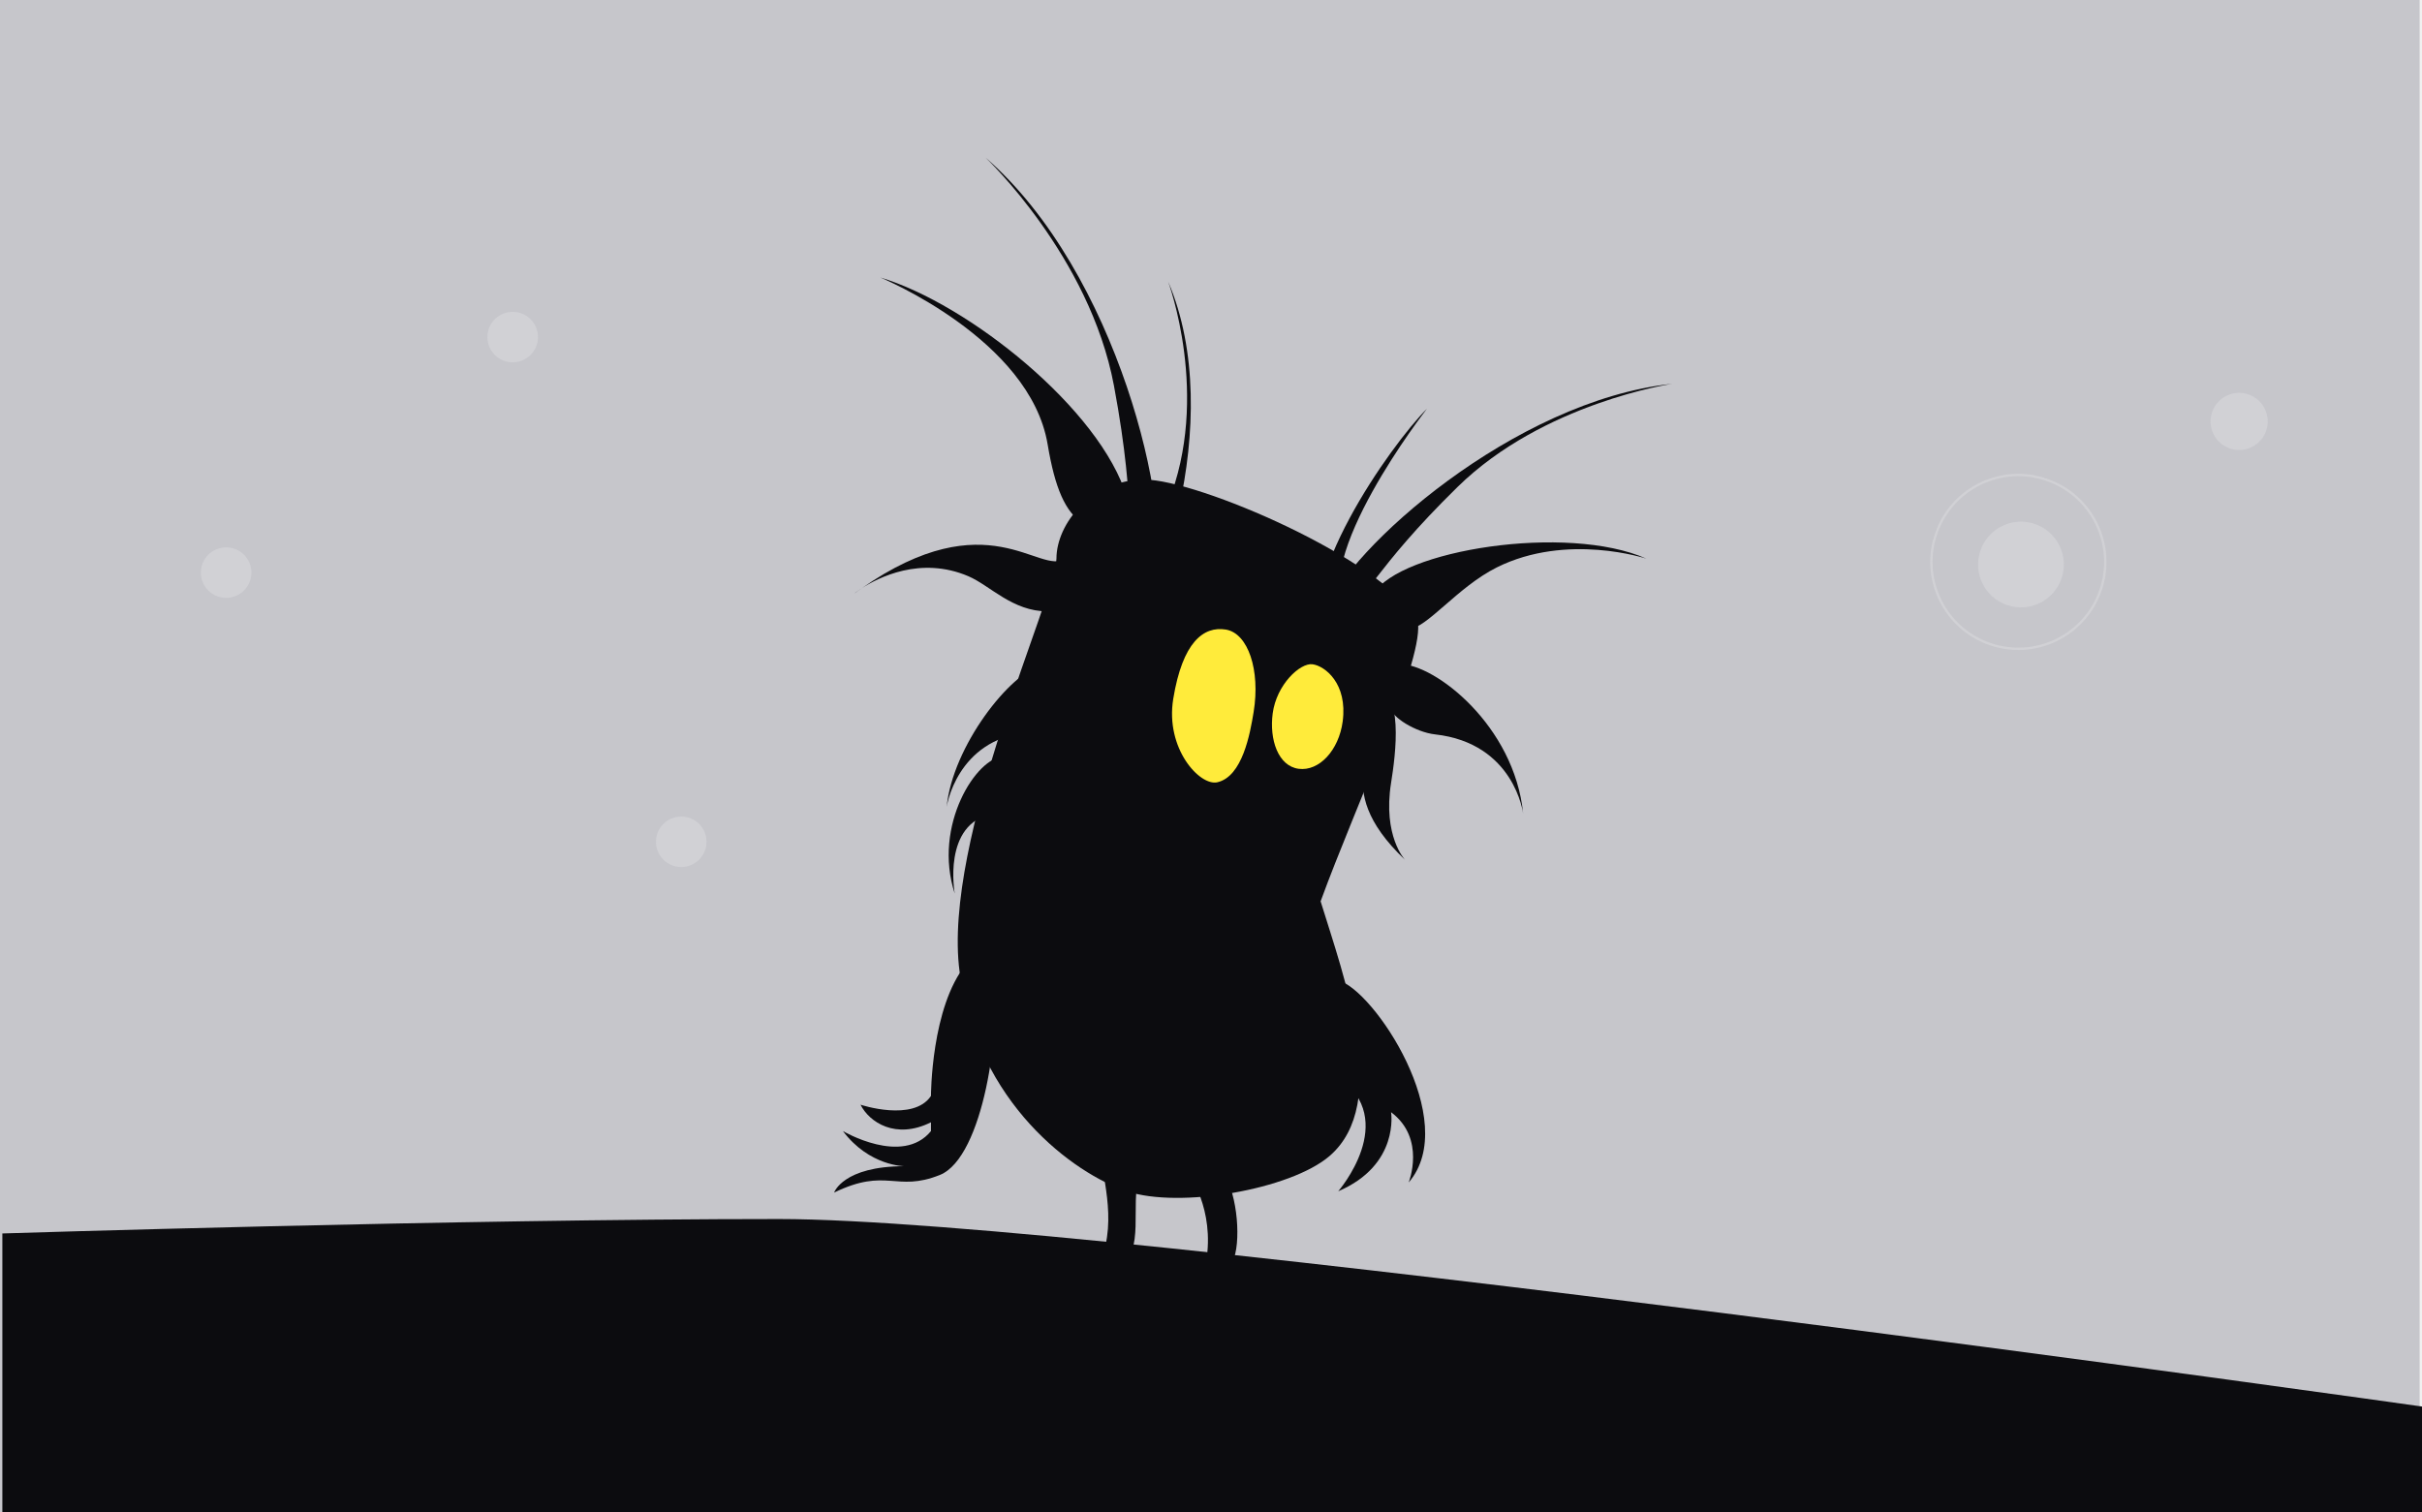
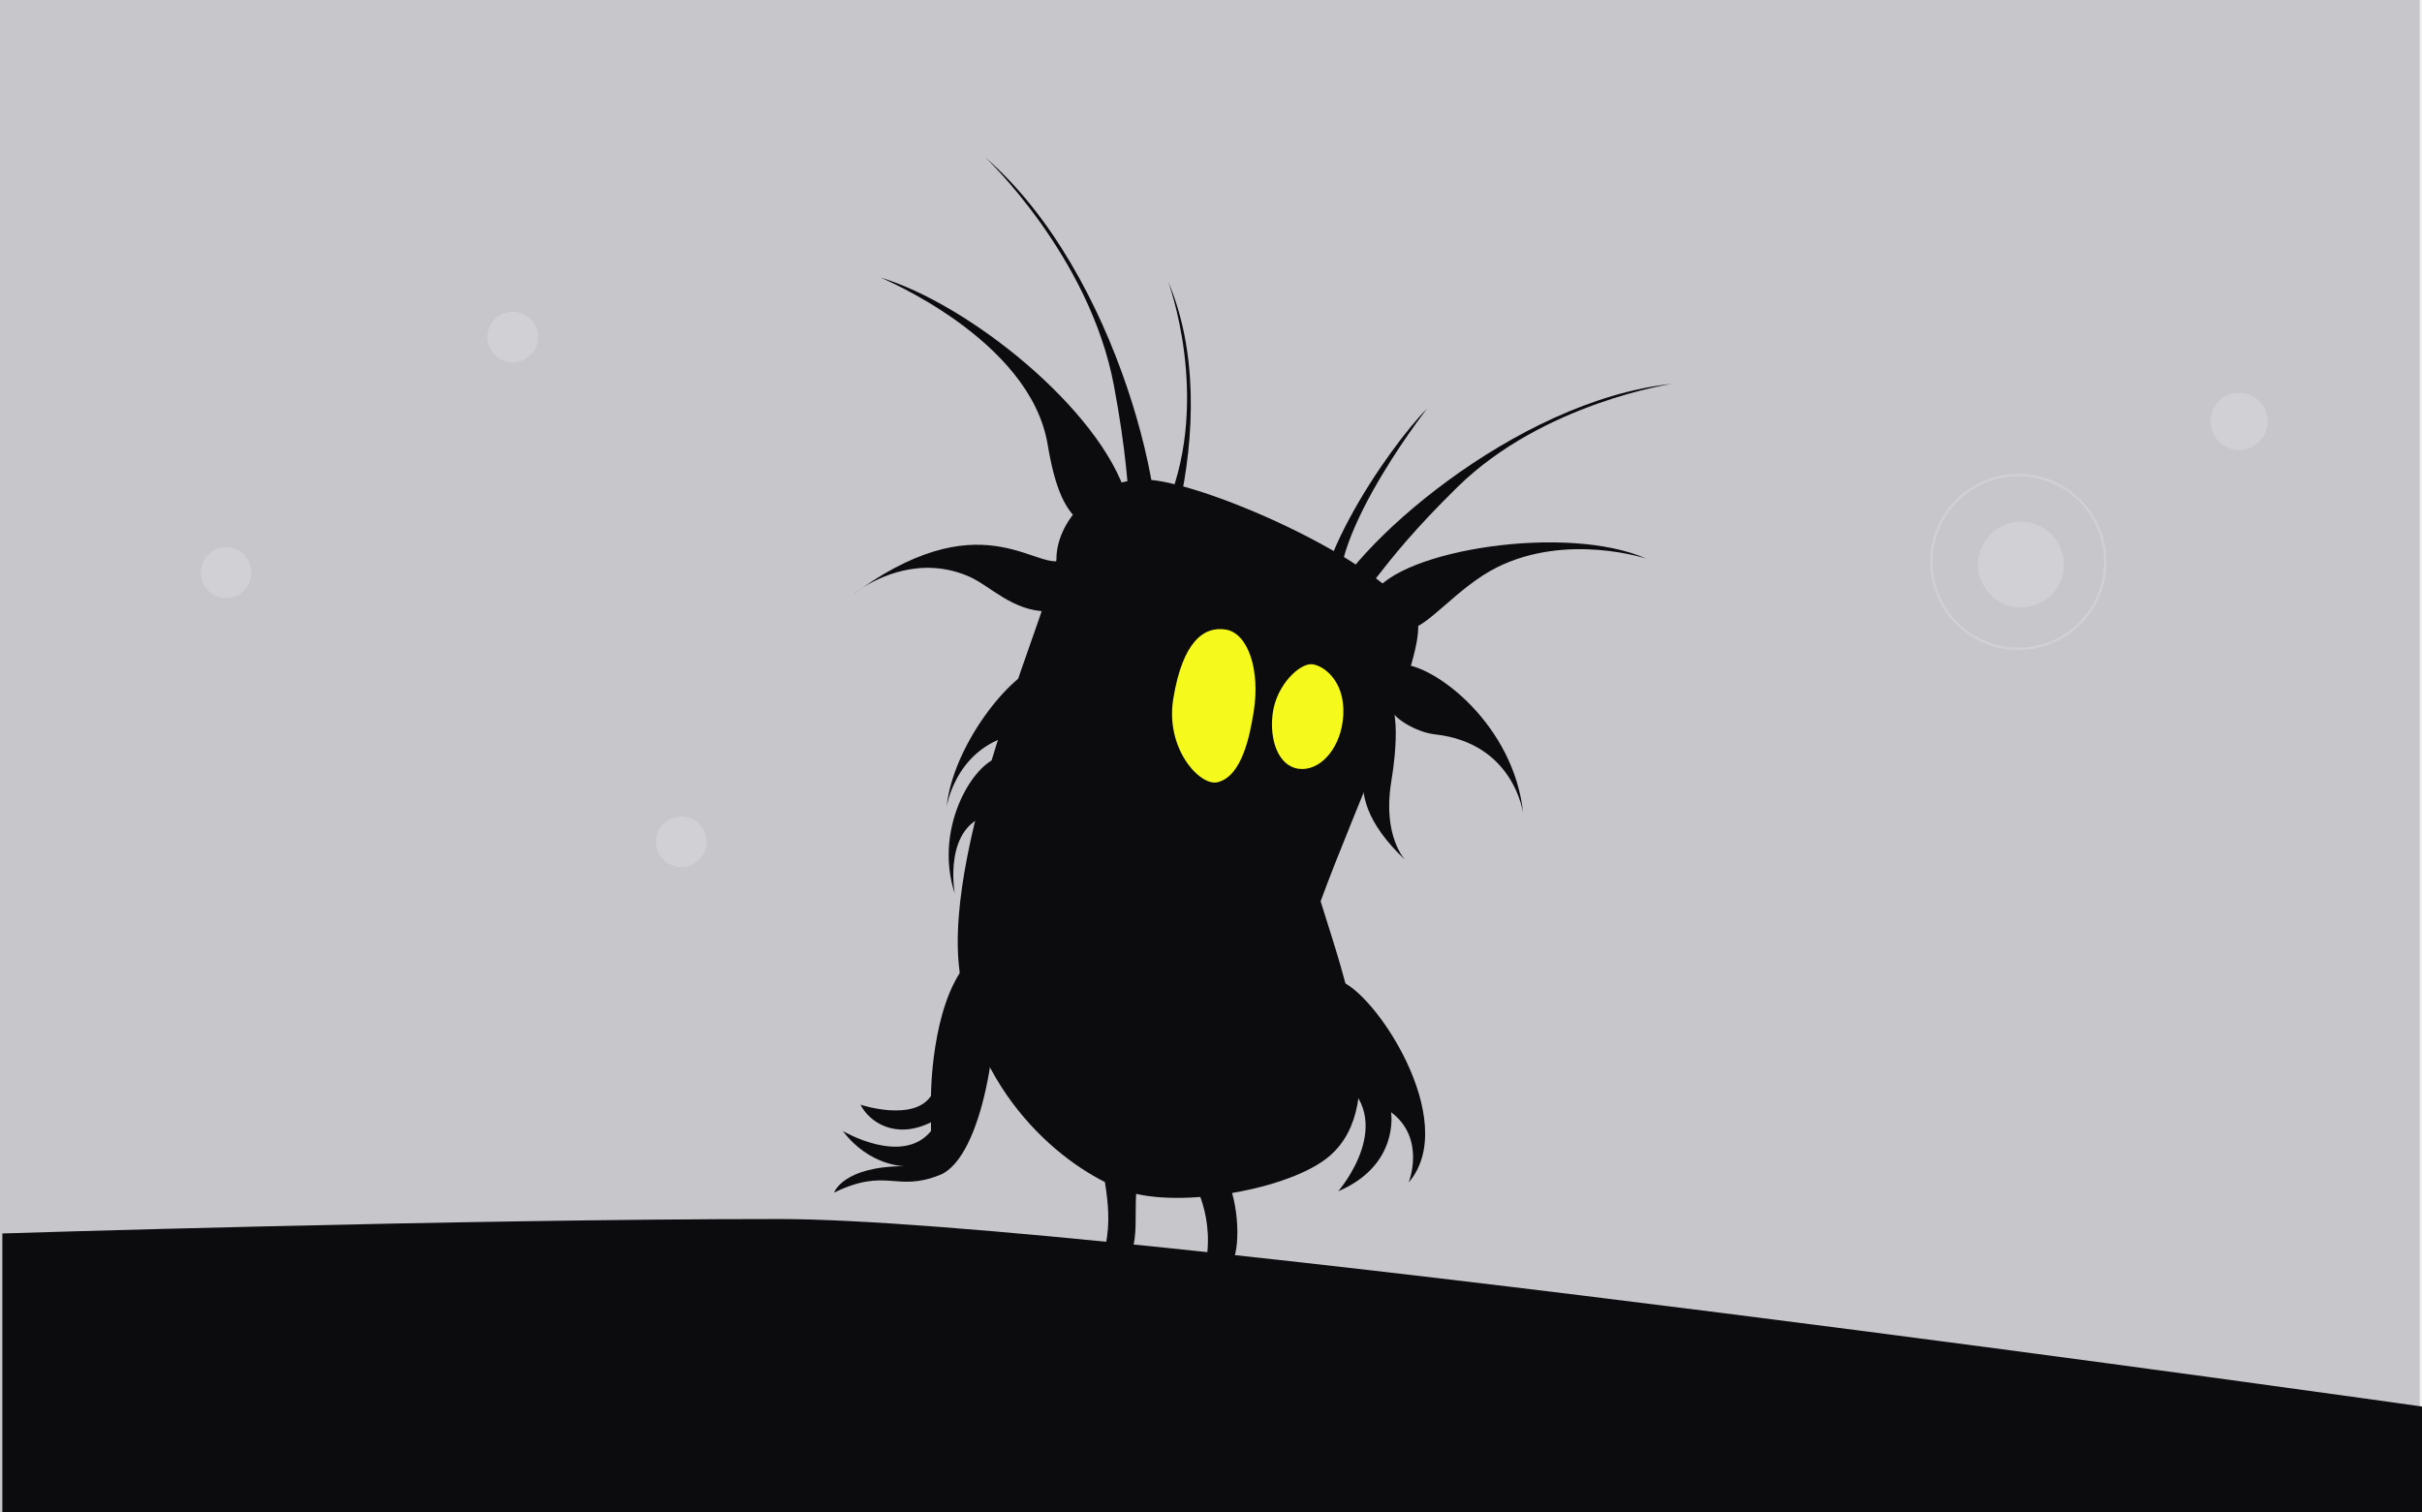
- <svg xmlns="http://www.w3.org/2000/svg" xmlns:xlink="http://www.w3.org/1999/xlink" width="1025" height="640" viewBox="0 0 1025 640" version="1.1">
-   <g id="Canvas" transform="translate(-1983 244)">
-     <g id="wkyuan">
-       <g id="Frame">
-         <g id="Rectangle">
-           <use xlink:href="#path0_fill" transform="translate(1983 -244)" fill="#C6C6CB" />
-         </g>
-         <g id="Group 2">
-           <g id="Ellipse">
-             <use xlink:href="#path1_fill" transform="matrix(0.944995 0.327083 -0.327312 0.944916 2923.14 -81)" fill="#EAEAEC" fill-opacity="0.3" />
-           </g>
-           <g id="Ellipse">
-             <use xlink:href="#path2_fill" transform="matrix(0.944996 0.327081 -0.327314 0.944916 2827.07 -28.1156)" fill="#EAEAEC" fill-opacity="0.3" />
-           </g>
-           <g id="Ellipse">
-             <mask id="mask0_outline_out">
-               <rect id="mask0_outline_inv" fill="white" x="-1" y="-1" width="75" height="75" transform="matrix(0.944996 0.327082 -0.327314 0.944916 2814.75 -52.3005)" />
-               <use xlink:href="#path3_fill" fill="black" transform="matrix(0.944996 0.327082 -0.327314 0.944916 2814.75 -52.3005)" />
-             </mask>
-             <g mask="url(#mask0_outline_out)">
-               <use xlink:href="#path4_stroke_2x" transform="matrix(0.944996 0.327082 -0.327314 0.944916 2814.75 -52.3005)" fill="#D1D1D5" />
-             </g>
-           </g>
-         </g>
-         <g id="Group 2">
-           <g id="Ellipse">
-             <use xlink:href="#path5_fill" transform="translate(2189.27 -112)" fill="#EAEAEC" fill-opacity="0.3" />
-           </g>
-           <g id="Ellipse">
-             <use xlink:href="#path5_fill" transform="translate(2068 -12.303)" fill="#EAEAEC" fill-opacity="0.3" />
-           </g>
-           <g id="Ellipse">
-             <use xlink:href="#path5_fill" transform="translate(2260.6 101.636)" fill="#EAEAEC" fill-opacity="0.3" />
-           </g>
-         </g>
-         <g id="Group">
-           <g id="IMG_7179">
-             <use xlink:href="#path6_fill" transform="matrix(-1 0 0 1 2583.2 -40.9958)" fill="#0C0C0F" />
-           </g>
-           <g id="Vector 41">
-             <use xlink:href="#path7_fill" transform="matrix(-1 0 0 1 2433.82 -13.4161)" fill="#0C0C0F" />
-           </g>
-           <g id="Vector 41">
-             <use xlink:href="#path8_fill" transform="matrix(0.260713 0.965416 0.965679 -0.259738 2548.86 50.7378)" fill="#0C0C0F" />
-           </g>
-           <g id="Vector 42">
-             <use xlink:href="#path9_fill" transform="matrix(-1 0 0 1 2459.91 -126.534)" fill="#0C0C0F" />
-           </g>
-           <g id="Vector 43">
-             <use xlink:href="#path10_fill" transform="matrix(-1 0 0 1 2679.77 -14.4177)" fill="#0C0C0F" />
-           </g>
-           <g id="Vector 43">
-             <use xlink:href="#path11_fill" transform="matrix(-0.920185 0.391484 0.39282 0.919615 2688.11 -87.3481)" fill="#0C0C0F" />
-           </g>
-           <g id="Vector 43">
-             <use xlink:href="#path12_fill" transform="matrix(0.530163 0.847896 -0.848852 0.52863 2405.98 -181)" fill="#0C0C0F" />
-           </g>
-           <g id="Vector 43">
-             <use xlink:href="#path13_fill" transform="matrix(0.0540233 0.99854 -0.998551 0.0538068 2484.39 -125.168)" fill="#0C0C0F" />
-           </g>
-           <g id="Vector 43">
-             <use xlink:href="#path14_fill" transform="matrix(-0.412775 0.910833 0.911455 0.411399 2576.76 -75.5397)" fill="#0C0C0F" />
-           </g>
-           <g id="Vector 44">
-             <use xlink:href="#path15_fill" transform="matrix(-1 0 0 1 2627.6 37.1043)" fill="#0C0C0F" />
-           </g>
-           <g id="Vector 44">
-             <use xlink:href="#path16_fill" transform="matrix(0.999089 0.0426769 -0.0428485 0.999082 2386.28 35.7735)" fill="#0C0C0F" />
-           </g>
-           <g id="Vector 44">
-             <use xlink:href="#path17_fill" transform="matrix(0.997601 -0.0692326 0.0695103 0.997581 2381.58 78.1252)" fill="#0C0C0F" />
-           </g>
-           <g id="Ellipse 18">
-             <use xlink:href="#path18_fill" transform="matrix(-0.987022 -0.160584 -0.161217 0.986919 2518.79 25.2546)" fill="#FFEB3B" />
-           </g>
-           <g id="Ellipse 19">
-             <use xlink:href="#path19_fill" transform="matrix(-0.99137 -0.13109 -0.131609 0.991302 2554.17 39.2515)" fill="#FFEB3B" />
-           </g>
-           <g id="Vector 45">
-             <use xlink:href="#path20_fill" transform="matrix(-1 0 0 1 2404.01 164.103)" fill="#0C0C0F" />
-           </g>
-           <g id="Vector 46">
-             <use xlink:href="#path21_fill" transform="matrix(-1 0 0 1 2586.13 170.99)" fill="#0C0C0F" />
-           </g>
-           <g id="Vector 47">
-             <use xlink:href="#path22_fill" transform="matrix(-1 0 0 1 2506.66 252.81)" fill="#0C0C0F" />
-           </g>
-           <g id="Vector 48">
-             <use xlink:href="#path23_fill" transform="matrix(-1 0 0 1 2467.36 241.652)" fill="#0C0C0F" />
-           </g>
-         </g>
-         <g id="Union">
-           <use xlink:href="#path24_fill" transform="translate(1984 272)" fill="#0C0C0F" />
-         </g>
+ <svg xmlns="http://www.w3.org/2000/svg" width="1025" height="640" viewBox="0 0 1025 640" fill="none">
+   <g id="wkyuan">
+     <g id="Frame">
+       <rect id="Rectangle" width="1024" height="640" fill="#C6C6CB" />
+       <g id="Group 2">
+         <ellipse id="Ellipse" rx="12.097" ry="12.093" transform="matrix(0.944995 0.327083 -0.327312 0.944916 947.611 178.383)" fill="#EAEAEC" fill-opacity="0.3" />
+         <ellipse id="Ellipse_2" rx="18.145" ry="18.139" transform="matrix(0.944996 0.327081 -0.327314 0.944916 855.278 238.959)" fill="#EAEAEC" fill-opacity="0.3" />
+         <path id="Ellipse_3" d="M842.13 272.603C861.331 279.248 882.286 269.077 888.935 249.883C895.584 230.69 885.408 209.743 866.207 203.097C847.006 196.451 826.051 206.623 819.402 225.816C812.753 245.01 822.929 265.957 842.13 272.603Z" stroke="#D1D1D5" stroke-linecap="square" />
      </g>
+       <g id="Group 2_2">
+         <ellipse id="Ellipse_4" cx="216.967" cy="142.682" rx="10.7" ry="10.682" fill="#EAEAEC" fill-opacity="0.3" />
+         <ellipse id="Ellipse_5" cx="95.7" cy="242.379" rx="10.7" ry="10.682" fill="#EAEAEC" fill-opacity="0.3" />
+         <ellipse id="Ellipse_6" cx="288.3" cy="356.318" rx="10.7" ry="10.682" fill="#EAEAEC" fill-opacity="0.3" />
+       </g>
+       <g id="Group">
+         <path id="IMG_7179" d="M484.361 203.004C506.72 203.004 584.978 236.476 599.884 262.509C603.61 277.385 573.798 340.609 558.892 381.519C568.829 413.751 588.704 467.057 562.618 489.372C546.12 503.484 499.267 511.686 476.908 504.248C454.548 496.81 413.556 467.057 406.103 411.271C398.65 355.486 447.095 251.352 447.095 236.476C447.095 221.6 462.002 203.004 484.361 203.004Z" fill="#0C0C0F" />
+         <path id="Vector 41" d="M450.822 236.475C439.854 243.773 418.126 211.696 364.526 249.106C362.501 250.423 361.385 251.352 361.385 251.352C362.444 250.577 363.491 249.828 364.526 249.106C371.563 244.527 389.573 235.249 409.83 243.914C419.053 247.858 428.463 258.79 443.369 258.79C449.332 258.79 450.822 242.674 450.822 236.475Z" fill="#0C0C0F" />
+         <path id="Vector 41_2" d="M594.609 363.94C560.683 331.749 588.104 316.181 574.208 307.001L580.657 290.759C594.609 290.759 590.54 319.914 588.713 331.387C585.12 353.946 594.609 363.94 594.609 363.94Z" fill="#0C0C0F" />
+         <path id="Vector 42" d="M372.565 117.466C409.83 128.623 465.729 173.252 476.908 210.442C473.182 215.401 463.822 225.29 458.275 221.599C450.822 216.641 446.475 206.723 443.369 188.128C435.916 143.499 372.565 117.466 372.565 117.466Z" fill="#0C0C0F" />
+         <path id="Vector 43" d="M696.774 236.476C663.235 221.6 592.431 232.757 581.251 251.352L596.158 266.228C603.611 266.228 616.757 248.511 633.423 240.195C663.235 225.319 696.774 236.476 696.774 236.476Z" fill="#0C0C0F" />
+         <path id="Vector 43_2" d="M707.598 162.466C640.876 169.533 570.071 232.757 561.025 258.728L567.714 259.055C578.602 254.423 580.599 241.651 616.874 206.095C653.15 170.538 707.598 162.466 707.598 162.466Z" fill="#0C0C0F" />
+         <path id="Vector 43_3" d="M417.057 66.686C472.862 115.123 496.852 216.856 488.605 246.016L482.356 242.095C475.449 231.049 481.719 218.254 471.429 163.275C461.139 108.295 417.057 66.686 417.057 66.686Z" fill="#0C0C0F" />
+         <path id="Vector 43_4" d="M494.368 119.21C519.368 177.594 490.075 262.945 468.407 281.362L464.863 275.943C464.269 264.956 476.103 257.935 494.281 212.878C512.46 167.822 494.368 119.21 494.368 119.21Z" fill="#0C0C0F" />
+         <path id="Vector 43_5" d="M603.882 173.029C588.423 188.435 546.643 247.88 560.151 272.881L565.422 269.113C565.422 269.113 586.215 283.356 569.952 260.363C553.689 237.369 603.882 173.029 603.882 173.029Z" fill="#0C0C0F" />
+         <path id="Vector 44" d="M644.603 344.328C640.876 307.138 607.337 281.104 592.431 281.104C591.188 283.584 588.704 296.724 588.704 299.7C588.704 303.419 599.055 309.938 607.337 310.857C640.876 314.576 644.603 344.328 644.603 344.328Z" fill="#0C0C0F" />
+         <path id="Vector 44_2" d="M400.629 341.563C403.11 316.061 427.349 284.781 441.19 281.393C442.161 284.429 451.818 293.682 451.664 297.27C451.471 301.754 441.978 309.224 434.604 310.018C404.744 313.235 400.629 341.563 400.629 341.563Z" fill="#0C0C0F" />
+         <path id="Vector 44_3" d="M404.055 378.264C394.581 349.165 413.557 320.337 424.57 320.337C433.87 320.337 445.178 343.547 445.428 347.129C445.74 351.607 427.507 343.141 420.212 344.475C398.575 348.434 404.055 378.264 404.055 378.264Z" fill="#0C0C0F" />
+         <path id="Ellipse 18" d="M496.524 295.829C493.081 316.908 507.795 332.806 515.169 331.129C525.831 328.706 529.051 310.53 530.549 301.365C533.446 283.631 528.177 268.015 518.782 266.487C509.386 264.958 500.466 271.702 496.524 295.829Z" fill="#F5FA1C" />
+         <path id="Ellipse 19" d="M538.611 301.977C537.143 313.038 540.915 324.27 549.59 325.417C558.264 326.564 566.611 317.59 568.233 305.373C570.368 289.294 560.699 281.867 555.464 281.175C550.228 280.482 540.233 289.76 538.611 301.977Z" fill="#F5FA1C" />
+         <path id="Vector 45" d="M397.719 497.36C416.352 489.922 423.805 434.136 420.078 415.541C421.32 414.301 408.898 408.103 408.898 408.103C393.992 426.147 393.992 463.889 393.992 463.889C386.539 475.046 364.18 467.608 364.18 467.608C367.906 475.046 379.086 482.484 393.992 475.046V478.765C381.869 493.646 356.727 478.765 356.727 478.765C367.906 493.641 382.813 493.641 382.813 493.641C356.727 493.641 353 504.798 353 504.798C375.309 493.985 379.086 504.798 397.719 497.36Z" fill="#0C0C0F" />
+         <path id="Vector 46" d="M596.157 500.528C618.516 474.495 581.251 418.709 566.345 414.99C565.103 428.627 554.15 447.345 566.345 455.9C592.431 474.201 566.345 504.247 566.345 504.247C592.431 493.09 588.704 470.776 588.704 470.776C603.61 481.933 596.157 500.528 596.157 500.528Z" fill="#0C0C0F" />
+         <path id="Vector 47" d="M521.626 534C525.353 526.562 523.862 505.735 517.9 496.81H502.994C502.994 496.81 514.173 511.686 510.447 534H521.626Z" fill="#0C0C0F" />
+         <path id="Vector 48" d="M476.908 534C484.361 522.843 476.908 504.248 484.361 493.09L465.729 485.652C465.729 496.81 473.182 515.405 465.729 534H476.908Z" fill="#0C0C0F" />
+       </g>
+       <path id="Union" d="M329.725 516C194.185 516 1 522.105 1 522.105V640H1025V595.368C1025 595.368 465.264 516 329.725 516Z" fill="#0C0C0F" />
    </g>
  </g>
-   <defs>
-     <path id="path0_fill" d="M 0 0L 1024 0L 1024 640L 0 640L 0 0Z" />
-     <path id="path1_fill" d="M 24.193 12.093C 24.193 18.772 18.777 24.186 12.097 24.186C 5.416 24.186 0 18.772 0 12.093C 0 5.414 5.416 0 12.097 0C 18.777 0 24.193 5.414 24.193 12.093Z" />
-     <path id="path2_fill" d="M 36.29 18.139C 36.29 28.157 28.166 36.279 18.145 36.279C 8.124 36.279 0 28.157 0 18.139C 0 8.121 8.124 0 18.145 0C 28.166 0 36.29 8.121 36.29 18.139Z" />
-     <path id="path3_fill" d="M 72.58 36.279C 72.58 56.315 56.333 72.558 36.29 72.558C 16.248 72.558 0 56.315 0 36.279C 0 16.243 16.248 0 36.29 0C 56.333 0 72.58 16.243 72.58 36.279Z" />
-     <path id="path4_stroke_2x" d="M 71.58 36.279C 71.58 55.762 55.781 71.558 36.29 71.558L 36.29 73.558C 56.885 73.558 73.58 56.868 73.58 36.279L 71.58 36.279ZM 36.29 71.558C 16.8 71.558 1 55.762 1 36.279L -1 36.279C -1 56.868 15.696 73.558 36.29 73.558L 36.29 71.558ZM 1 36.279C 1 16.795 16.8 1 36.29 1L 36.29 -1C 15.696 -1 -1 15.69 -1 36.279L 1 36.279ZM 36.29 1C 55.781 1 71.58 16.795 71.58 36.279L 73.58 36.279C 73.58 15.69 56.885 -1 36.29 -1L 36.29 1Z" />
-     <path id="path5_fill" d="M 21.4 10.682C 21.4 16.581 16.609 21.364 10.7 21.364C 4.791 21.364 0 16.581 0 10.682C 0 4.782 4.791 0 10.7 0C 16.609 0 21.4 4.782 21.4 10.682Z" />
-     <path id="path6_fill" d="M 115.842 0C 93.483 0 15.226 33.471 0.319 59.505C -3.407 74.381 26.405 137.605 41.311 178.515C 31.374 210.747 11.499 264.053 37.585 286.367C 54.083 300.48 100.936 308.682 123.295 301.244C 145.655 293.805 186.647 264.053 194.1 208.267C 201.553 152.481 153.108 48.348 153.108 33.471C 153.108 18.595 138.202 0 115.842 0Z" />
-     <path id="path7_fill" d="M 0 5.892C 10.968 13.189 32.696 -18.888 86.296 18.522C 88.321 19.839 89.437 20.768 89.437 20.768C 88.378 19.993 87.331 19.244 86.296 18.522C 79.26 13.944 61.249 4.665 40.992 13.33C 31.769 17.274 22.359 28.206 7.453 28.206C 1.491 28.206 0 12.09 0 5.892Z" />
-     <path id="path8_fill" d="M 74.293 9.708C 34.395 -14.652 26.483 15.879 14.01 4.857L 0 15.317C 3.624 28.787 30.721 17.258 41.326 12.503C 62.177 3.153 74.293 9.708 74.293 9.708Z" />
-     <path id="path9_fill" d="M 104.343 0C 67.078 11.157 11.18 55.786 0 92.977C 3.727 97.935 13.086 107.824 18.633 104.134C 26.086 99.175 30.433 89.257 33.539 70.662C 40.992 26.033 104.343 0 104.343 0Z" />
-     <path id="path10_fill" d="M 0 6.894C 33.539 -7.983 104.343 3.175 115.523 21.77L 100.617 36.646C 93.164 36.646 80.017 18.929 63.351 10.613C 33.539 -4.264 0 6.894 0 6.894Z" />
-     <path id="path11_fill" d="M 0 6.323C 64.135 -13.296 154.083 17.163 172.604 37.52L 166.581 40.44C 154.75 40.44 147.896 29.47 100.569 10.952C 53.242 -7.565 0 6.323 0 6.323Z" />
-     <path id="path12_fill" d="M 0 6.974C 70.616 -14.664 169.654 18.93 190.047 41.382L 183.415 44.602C 170.388 44.602 162.841 32.503 110.732 12.079C 58.623 -8.344 0 6.974 0 6.974Z" />
-     <path id="path13_fill" d="M 0 7.029C 59.644 -14.781 143.295 19.081 160.52 41.712L 154.919 44.958C 143.915 44.958 137.541 32.762 93.528 12.176C 49.515 -8.41 0 7.029 0 7.029Z" />
-     <path id="path14_fill" d="M 0 11.106C 20.401 3.385 91.771 -10.132 109.001 12.492L 103.398 15.736C 103.398 15.736 107.826 40.555 93.559 16.251C 79.292 -8.053 0 11.106 0 11.106Z" />
-     <path id="path15_fill" d="M 0 63.224C 3.727 26.033 37.266 0 52.172 0C 53.414 2.479 55.898 15.62 55.898 18.595C 55.898 22.314 45.547 28.834 37.266 29.753C 3.727 33.471 0 63.224 0 63.224Z" />
-     <path id="path16_fill" d="M 0 61.846C 1.386 36.262 24.262 3.976 37.946 0C 39.045 2.992 49.09 11.825 49.09 15.415C 49.09 19.904 39.925 27.772 32.592 28.88C 2.897 33.368 0 61.846 0 61.846Z" />
-     <path id="path17_fill" d="M 1.559 56.383C -5.869 26.698 15.065 -0.747 26.052 0.016C 35.329 0.659 44.996 24.597 44.996 28.188C 44.996 32.676 27.396 22.968 20.026 23.794C -1.833 26.245 1.559 56.383 1.559 56.383Z" />
-     <path id="path18_fill" d="M 34.472 32.535C 34.472 53.894 17.388 67.222 10.38 64.384C 0.248 60.279 -1.17168e-12 41.823 4.15599e-24 32.535C 4.15599e-24 14.567 7.717 0 17.236 0C 26.755 0 34.472 8.088 34.472 32.535Z" />
-     <path id="path19_fill" d="M 29.811 22.832C 29.811 33.99 24.593 44.63 15.843 44.63C 7.093 44.63 0 34.639 0 22.315C 0 6.096 10.562 0 15.843 0C 21.124 0 29.811 10.508 29.811 22.832Z" />
-     <path id="path20_fill" d="M 23.291 89.257C 4.658 81.819 -2.795 26.033 0.932 7.438C -0.311 6.198 12.111 0 12.111 0C 27.017 18.044 27.017 55.786 27.017 55.786C 34.471 66.943 56.83 59.505 56.83 59.505C 53.103 66.943 41.924 74.381 27.017 66.943L 27.017 70.662C 39.141 85.543 64.283 70.662 64.283 70.662C 53.103 85.538 38.197 85.538 38.197 85.538C 64.283 85.538 68.01 96.695 68.01 96.695C 45.7 85.882 41.924 96.695 23.291 89.257Z" />
-     <path id="path21_fill" d="M 6.973 85.538C -15.387 59.505 21.879 3.719 36.785 0C 38.027 13.636 48.98 32.354 36.785 40.91C 10.699 59.211 36.785 89.257 36.785 89.257C 10.699 78.1 14.426 55.786 14.426 55.786C -0.48 66.943 6.973 85.538 6.973 85.538Z" />
-     <path id="path22_fill" d="M 2.032 37.19C -1.695 29.752 -0.204 8.926 5.758 0L 20.665 0C 20.665 0 9.485 14.876 13.211 37.19L 2.032 37.19Z" />
-     <path id="path23_fill" d="M 7.453 48.348C 0 37.19 7.453 18.595 0 7.438L 18.633 0C 18.633 11.157 11.18 29.752 18.633 48.348L 7.453 48.348Z" />
-     <path id="path24_fill" d="M 328.725 0C 193.185 0 0 6.105 0 6.105L 0 124L 1024 124L 1024 79.368C 1024 79.368 464.264 0 328.725 0Z" />
-   </defs>
</svg>
